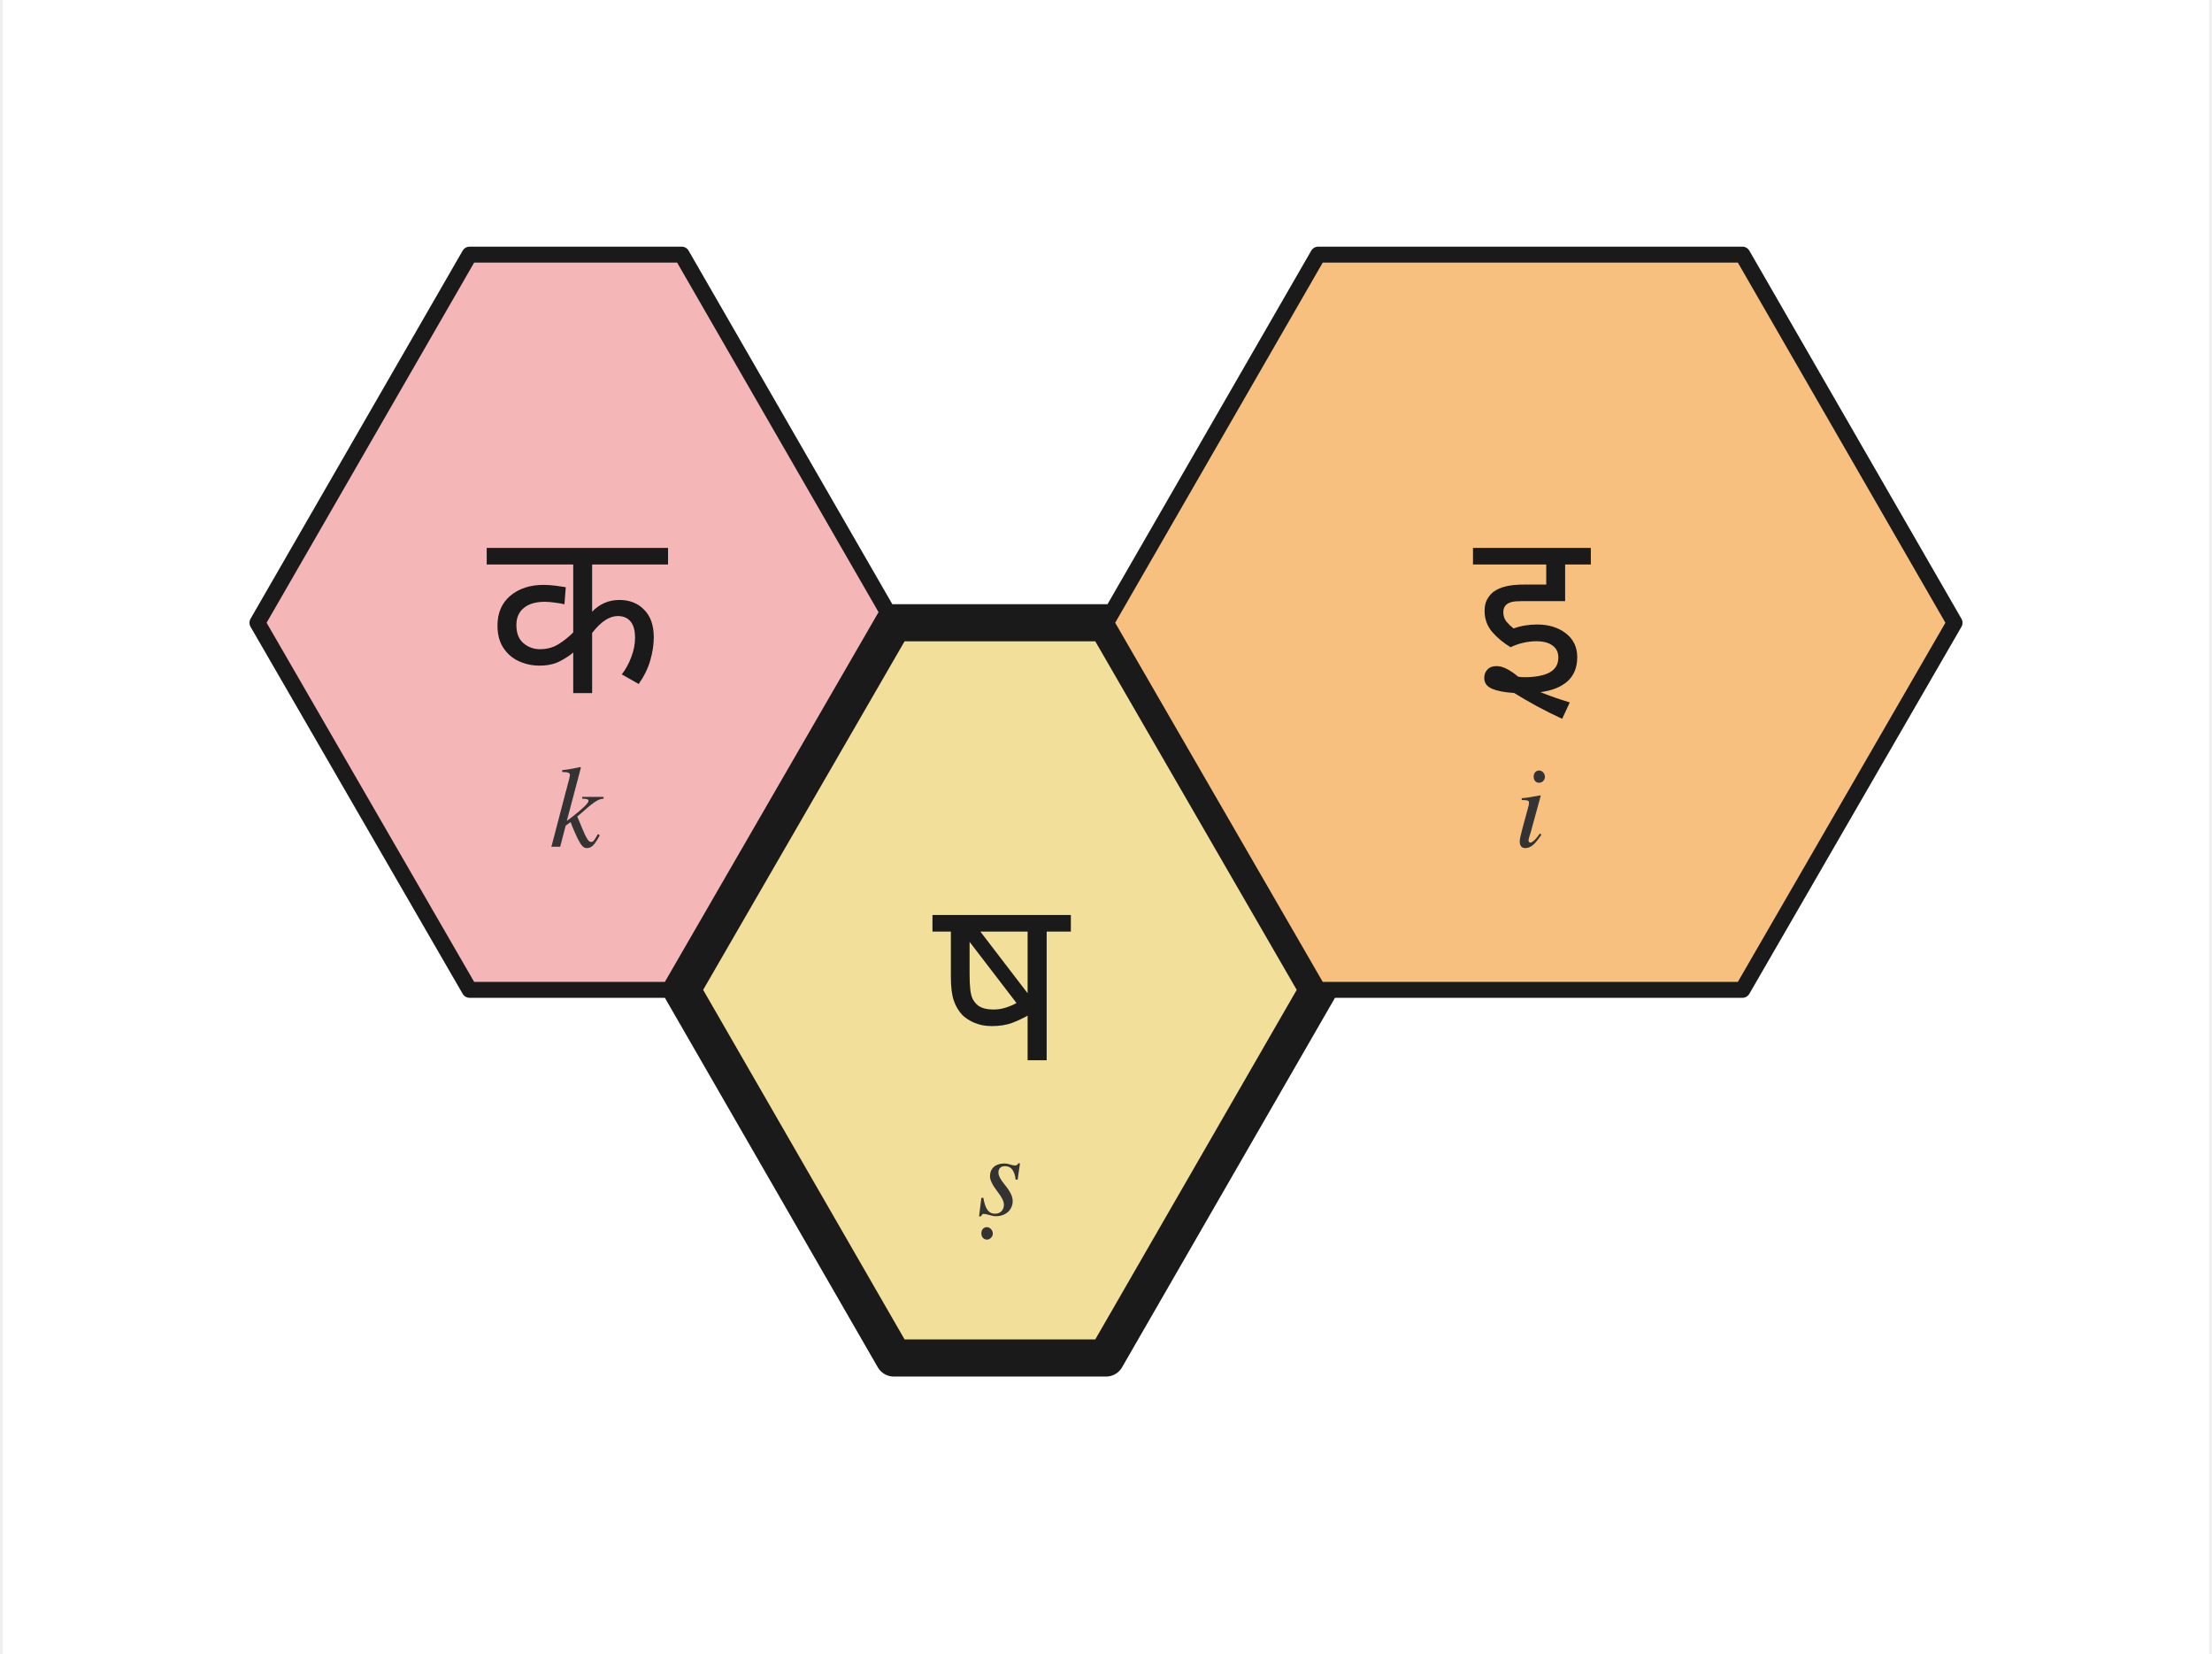
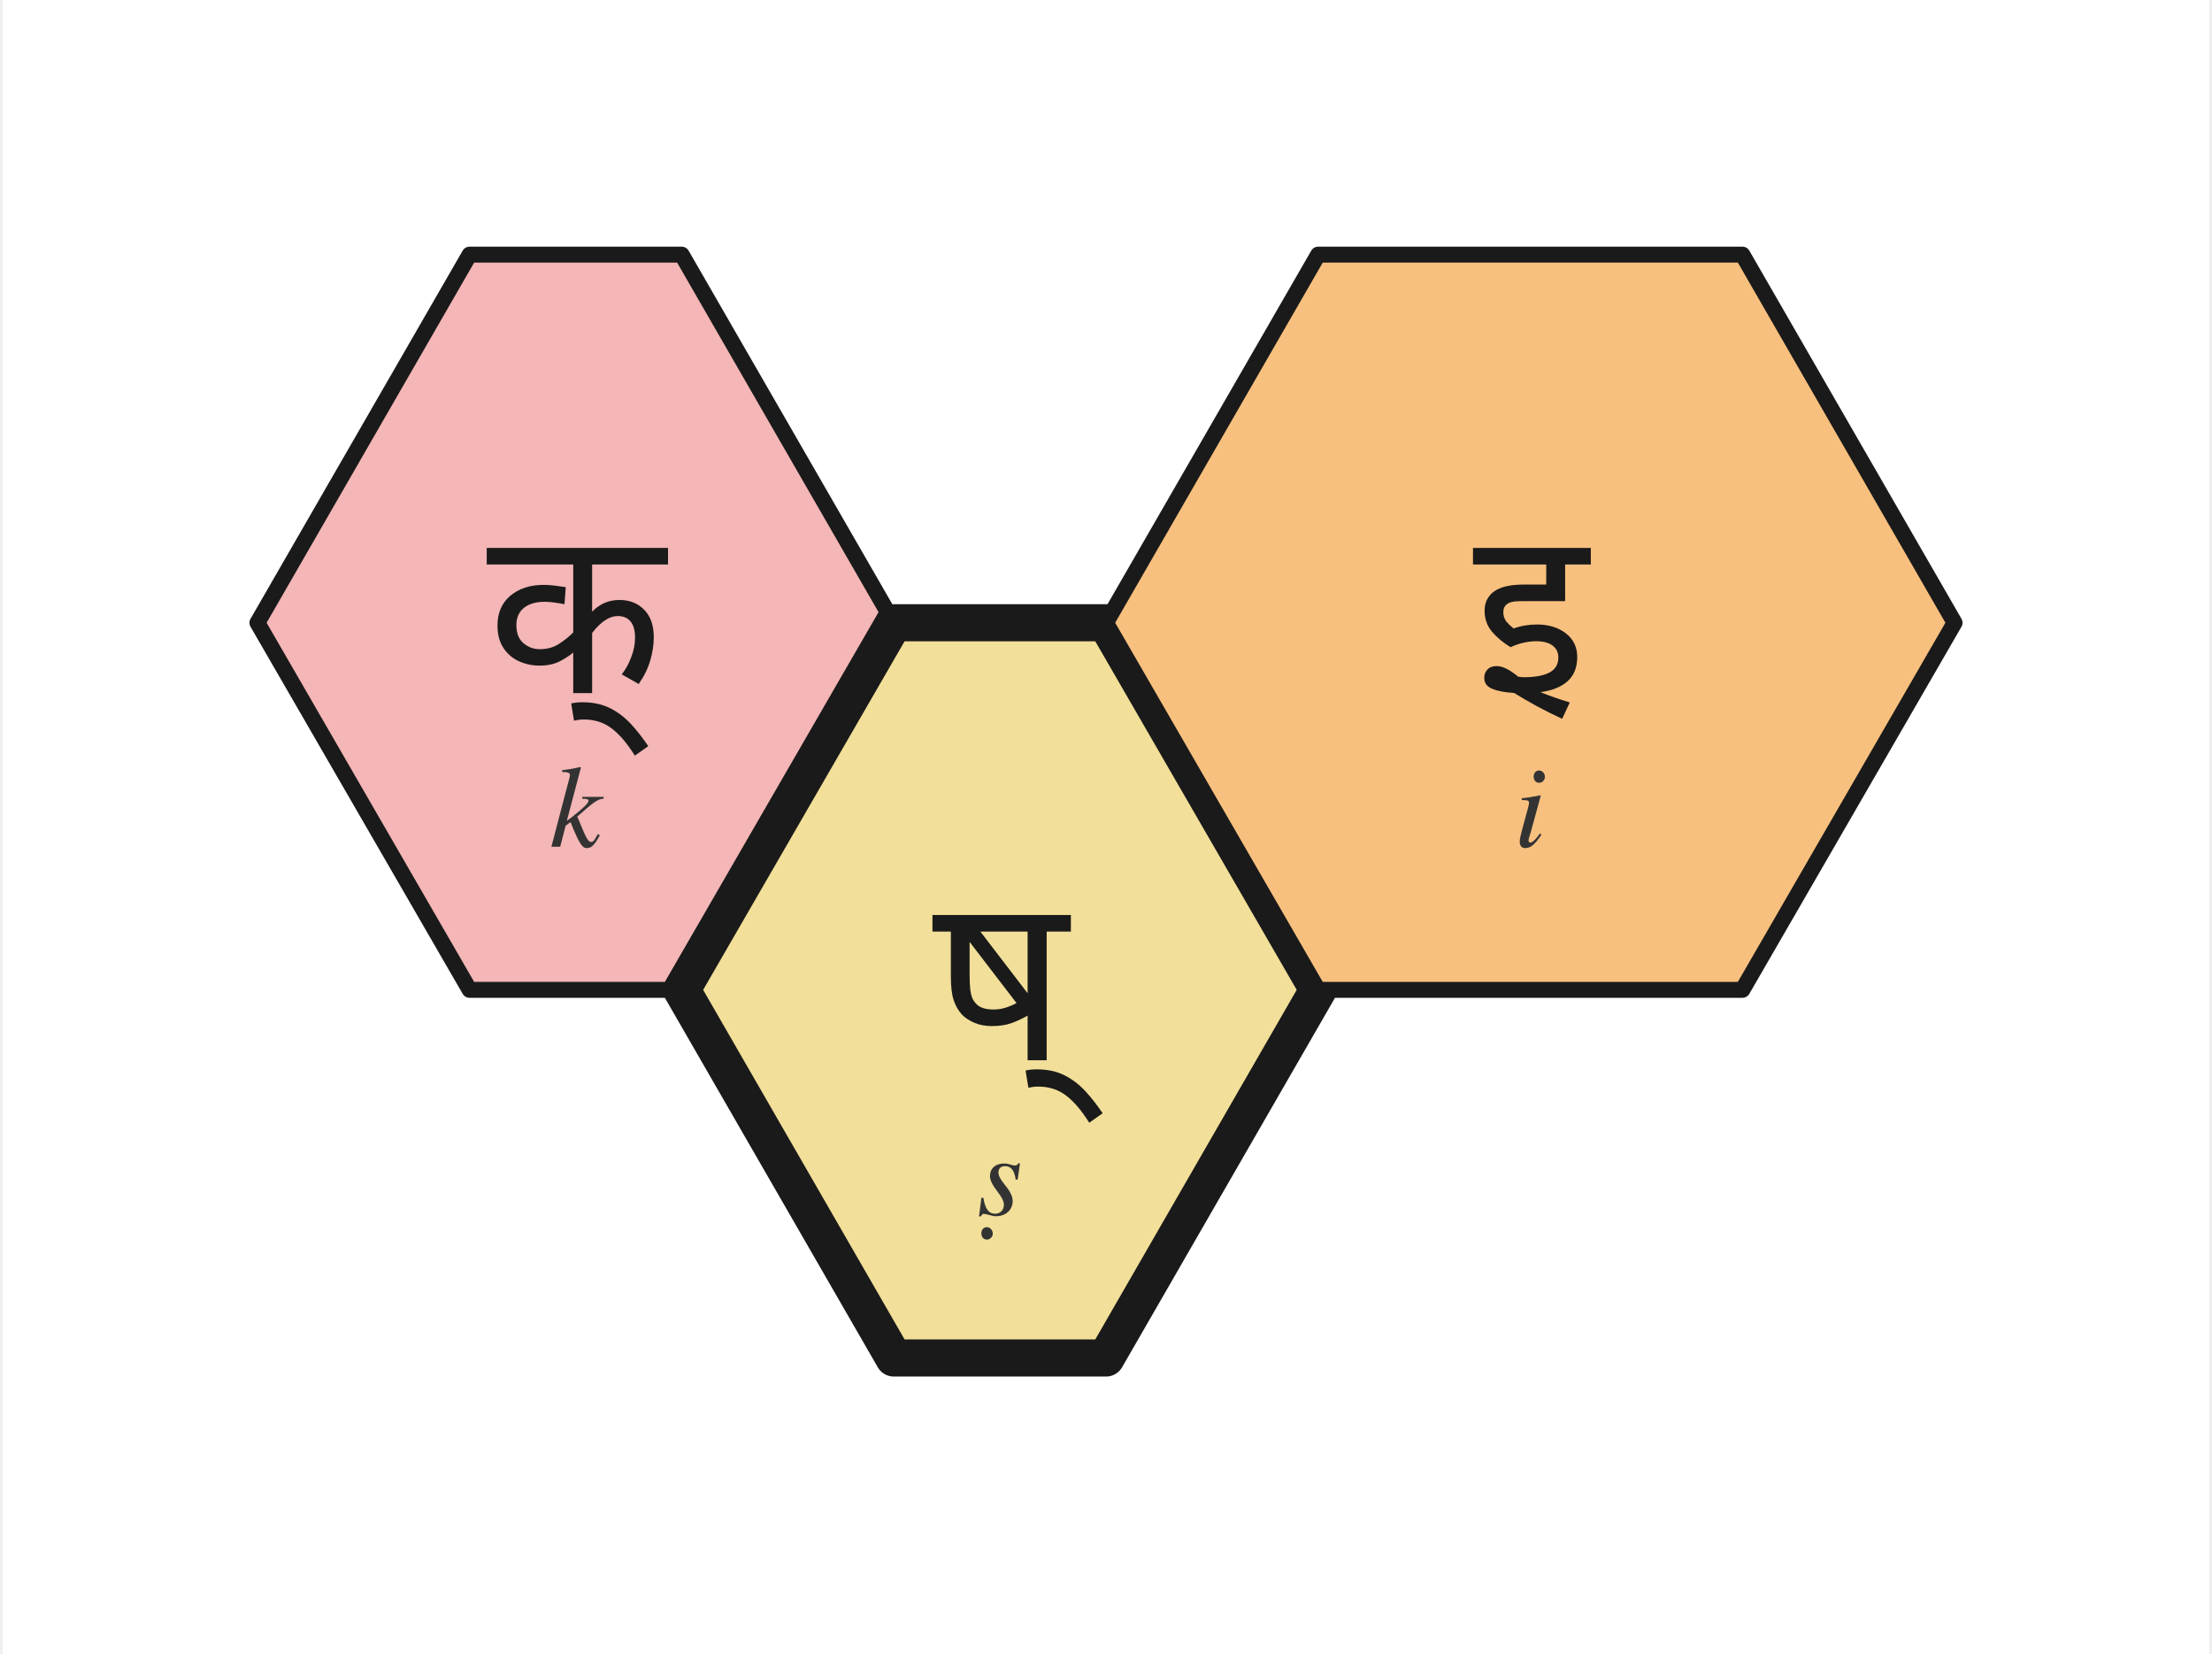
<svg xmlns="http://www.w3.org/2000/svg" viewBox="-54.0 -76.0 208.0 155.9" width="416" height="311">
  <rect x="-54.0" y="-76.0" width="208.0" height="155.9" fill="white" />
  <polygon points="-10.0,-52.0 10.0,-52.0 30.0,-17.3 10.0,17.3 -10.0,17.3 -30.0,-17.3" fill="#f4b6b6" stroke="#1a1a1a" stroke-width="1.5" stroke-linejoin="round" />
-   <text x="0.0" y="-18.3" font-family="Noto Sans Devanagari, Kohinoor Devanagari, Devanagari MT, Arial Unicode MS, sans-serif" font-size="22" font-weight="500" text-anchor="middle" dominant-baseline="middle" fill="#1a1a1a">क</text>
+   <text x="0.0" y="-18.3" font-family="Noto Sans Devanagari, Kohinoor Devanagari, Devanagari MT, Arial Unicode MS, sans-serif" font-size="22" font-weight="500" text-anchor="middle" dominant-baseline="middle" fill="#1a1a1a">क्</text>
  <text x="0.0" y="0.7" font-family="Charter, Georgia, Times, serif" font-size="11" font-style="italic" text-anchor="middle" dominant-baseline="middle" fill="#333">k</text>
  <polygon points="30.0,-17.3 50.0,-17.3 70.0,17.3 50.0,52.0 30.0,52.0 10.0,17.3" fill="#f2df99" stroke="#1a1a1a" stroke-width="3.5" stroke-linejoin="round" />
-   <text x="40.0" y="16.3" font-family="Noto Sans Devanagari, Kohinoor Devanagari, Devanagari MT, Arial Unicode MS, sans-serif" font-size="22" font-weight="500" text-anchor="middle" dominant-baseline="middle" fill="#1a1a1a">ष</text>
+   <text x="40.0" y="16.3" font-family="Noto Sans Devanagari, Kohinoor Devanagari, Devanagari MT, Arial Unicode MS, sans-serif" font-size="22" font-weight="500" text-anchor="middle" dominant-baseline="middle" fill="#1a1a1a">ष्</text>
  <text x="40.0" y="35.3" font-family="Charter, Georgia, Times, serif" font-size="11" font-style="italic" text-anchor="middle" dominant-baseline="middle" fill="#333">ṣ</text>
  <polygon points="70.0,-52.0 110.0,-52.0 130.0,-17.3 110.0,17.3 70.0,17.3 50.0,-17.3" fill="#f8c07e" stroke="#1a1a1a" stroke-width="1.5" stroke-linejoin="round" />
  <text x="90.0" y="-18.3" font-family="Noto Sans Devanagari, Kohinoor Devanagari, Devanagari MT, Arial Unicode MS, sans-serif" font-size="22" font-weight="500" text-anchor="middle" dominant-baseline="middle" fill="#1a1a1a">इ</text>
  <text x="90.0" y="0.7" font-family="Charter, Georgia, Times, serif" font-size="11" font-style="italic" text-anchor="middle" dominant-baseline="middle" fill="#333">i</text>
</svg>
